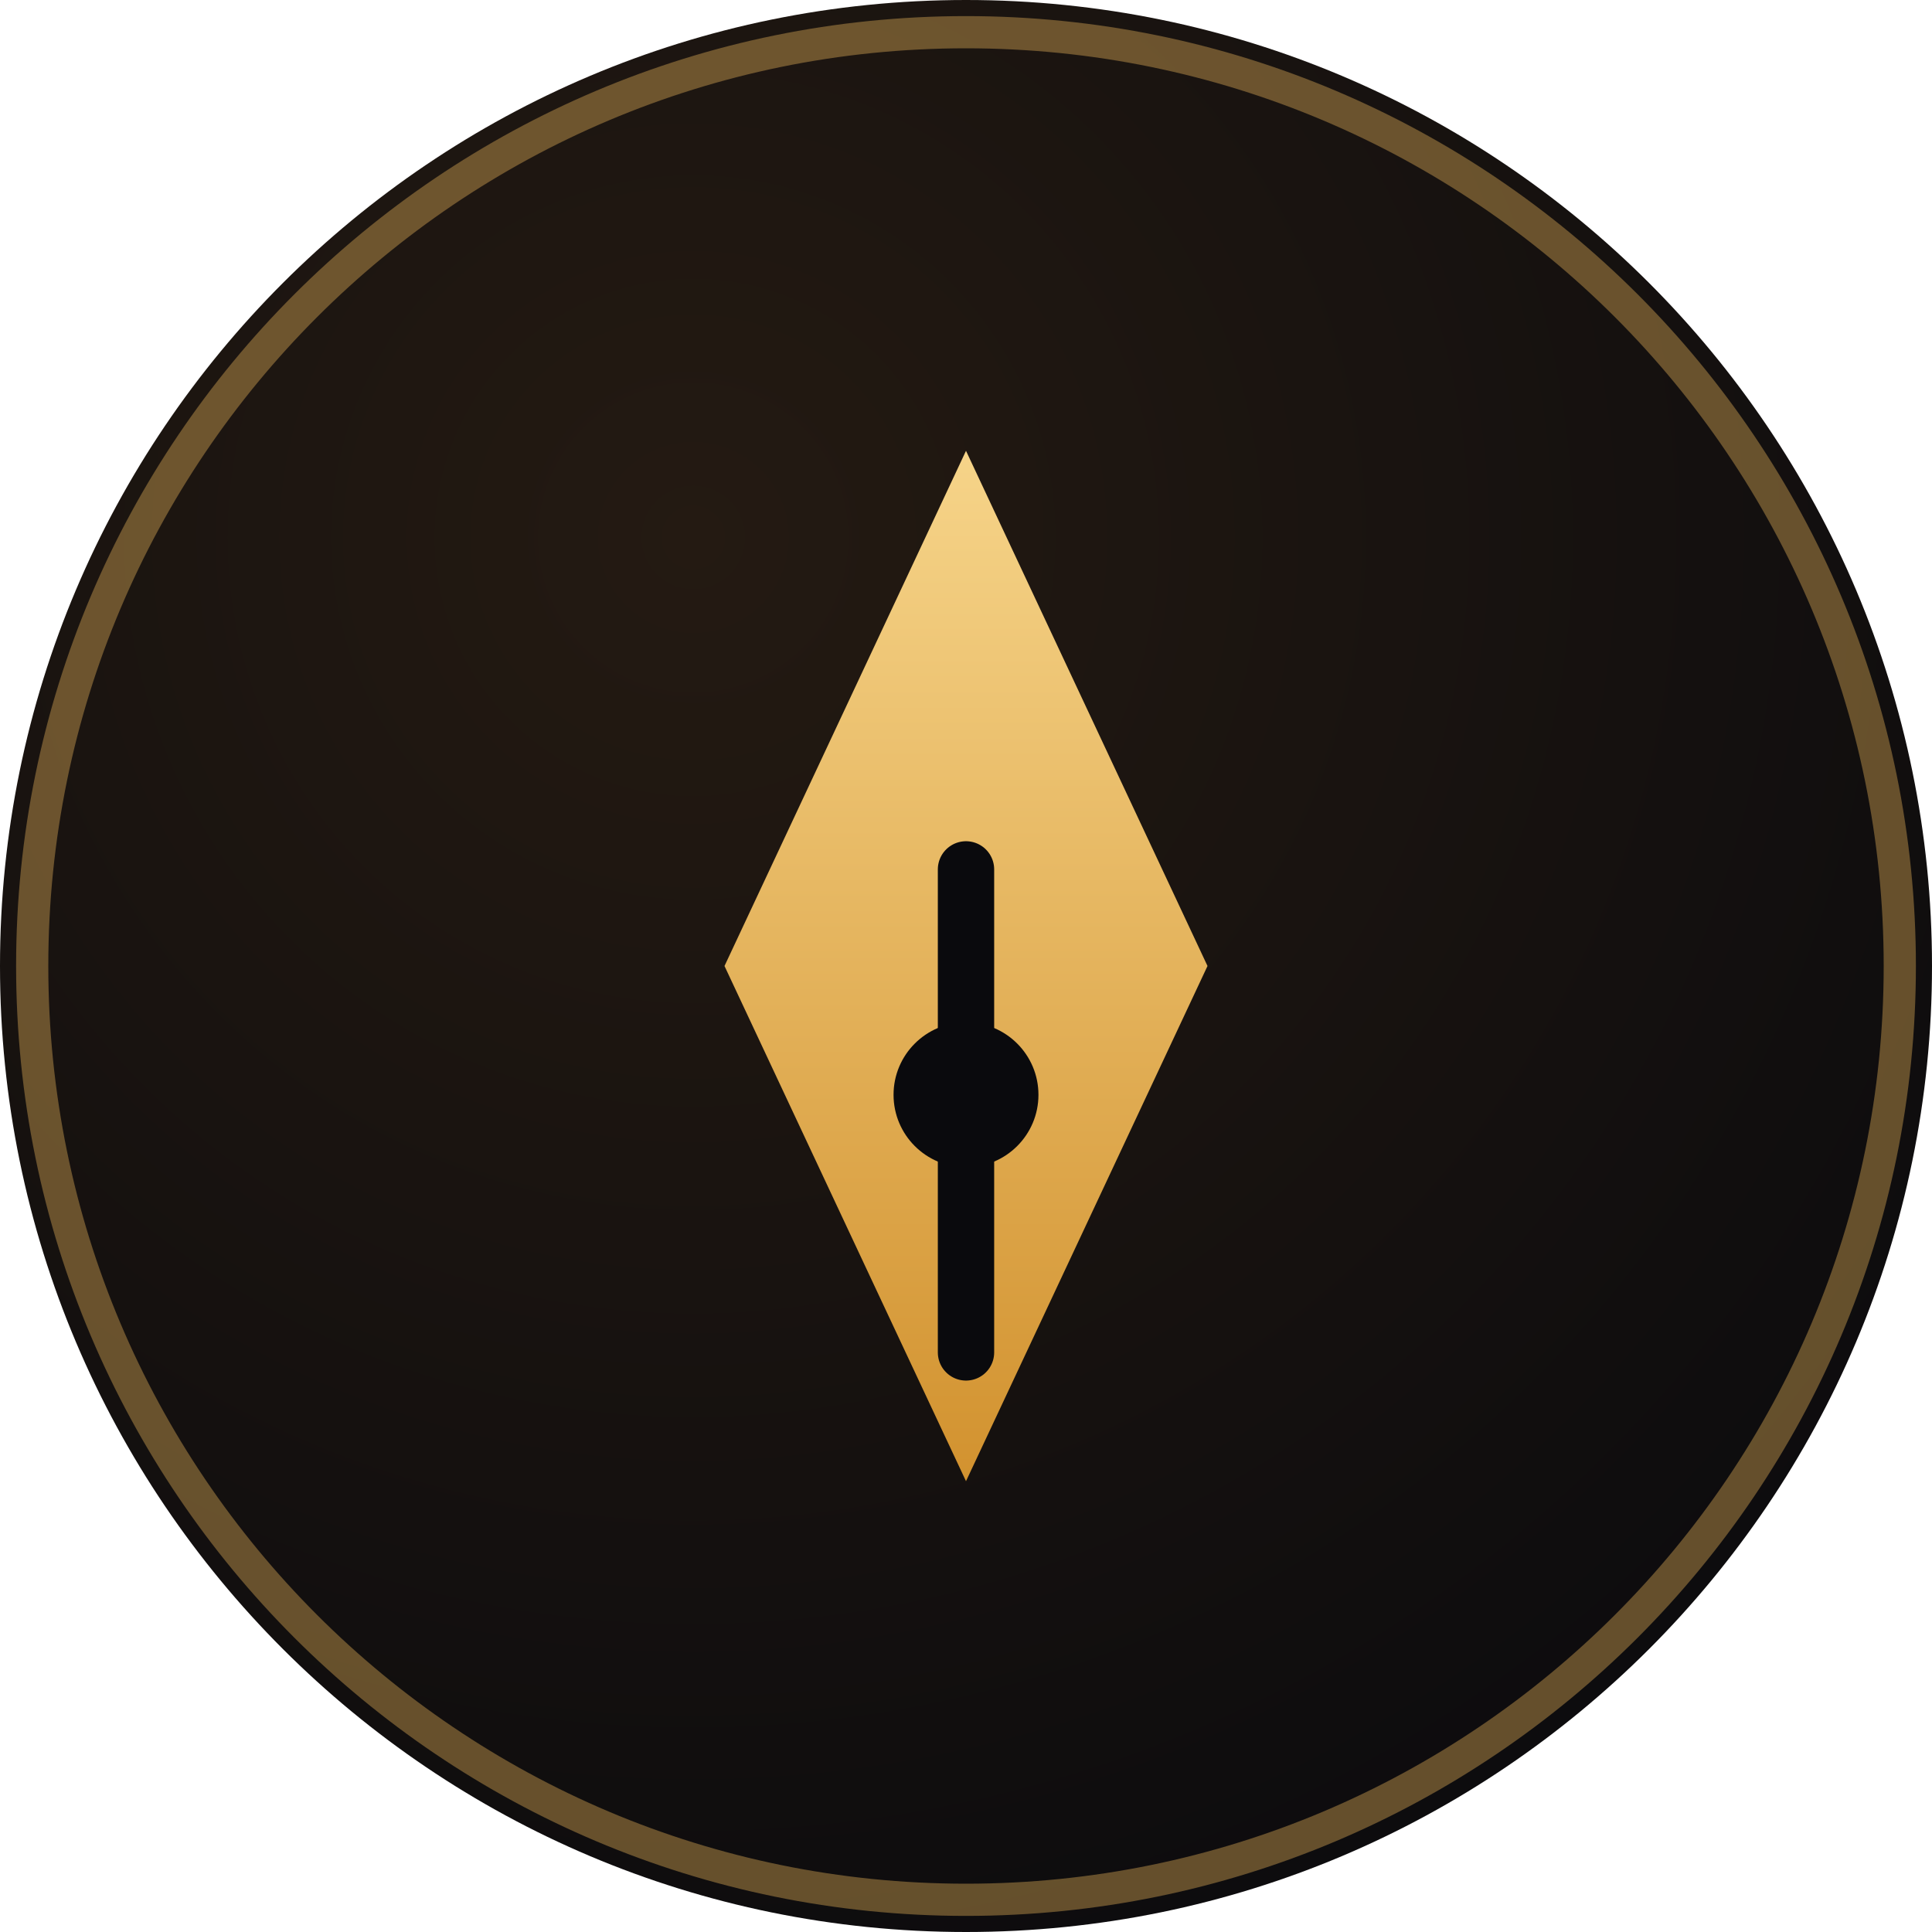
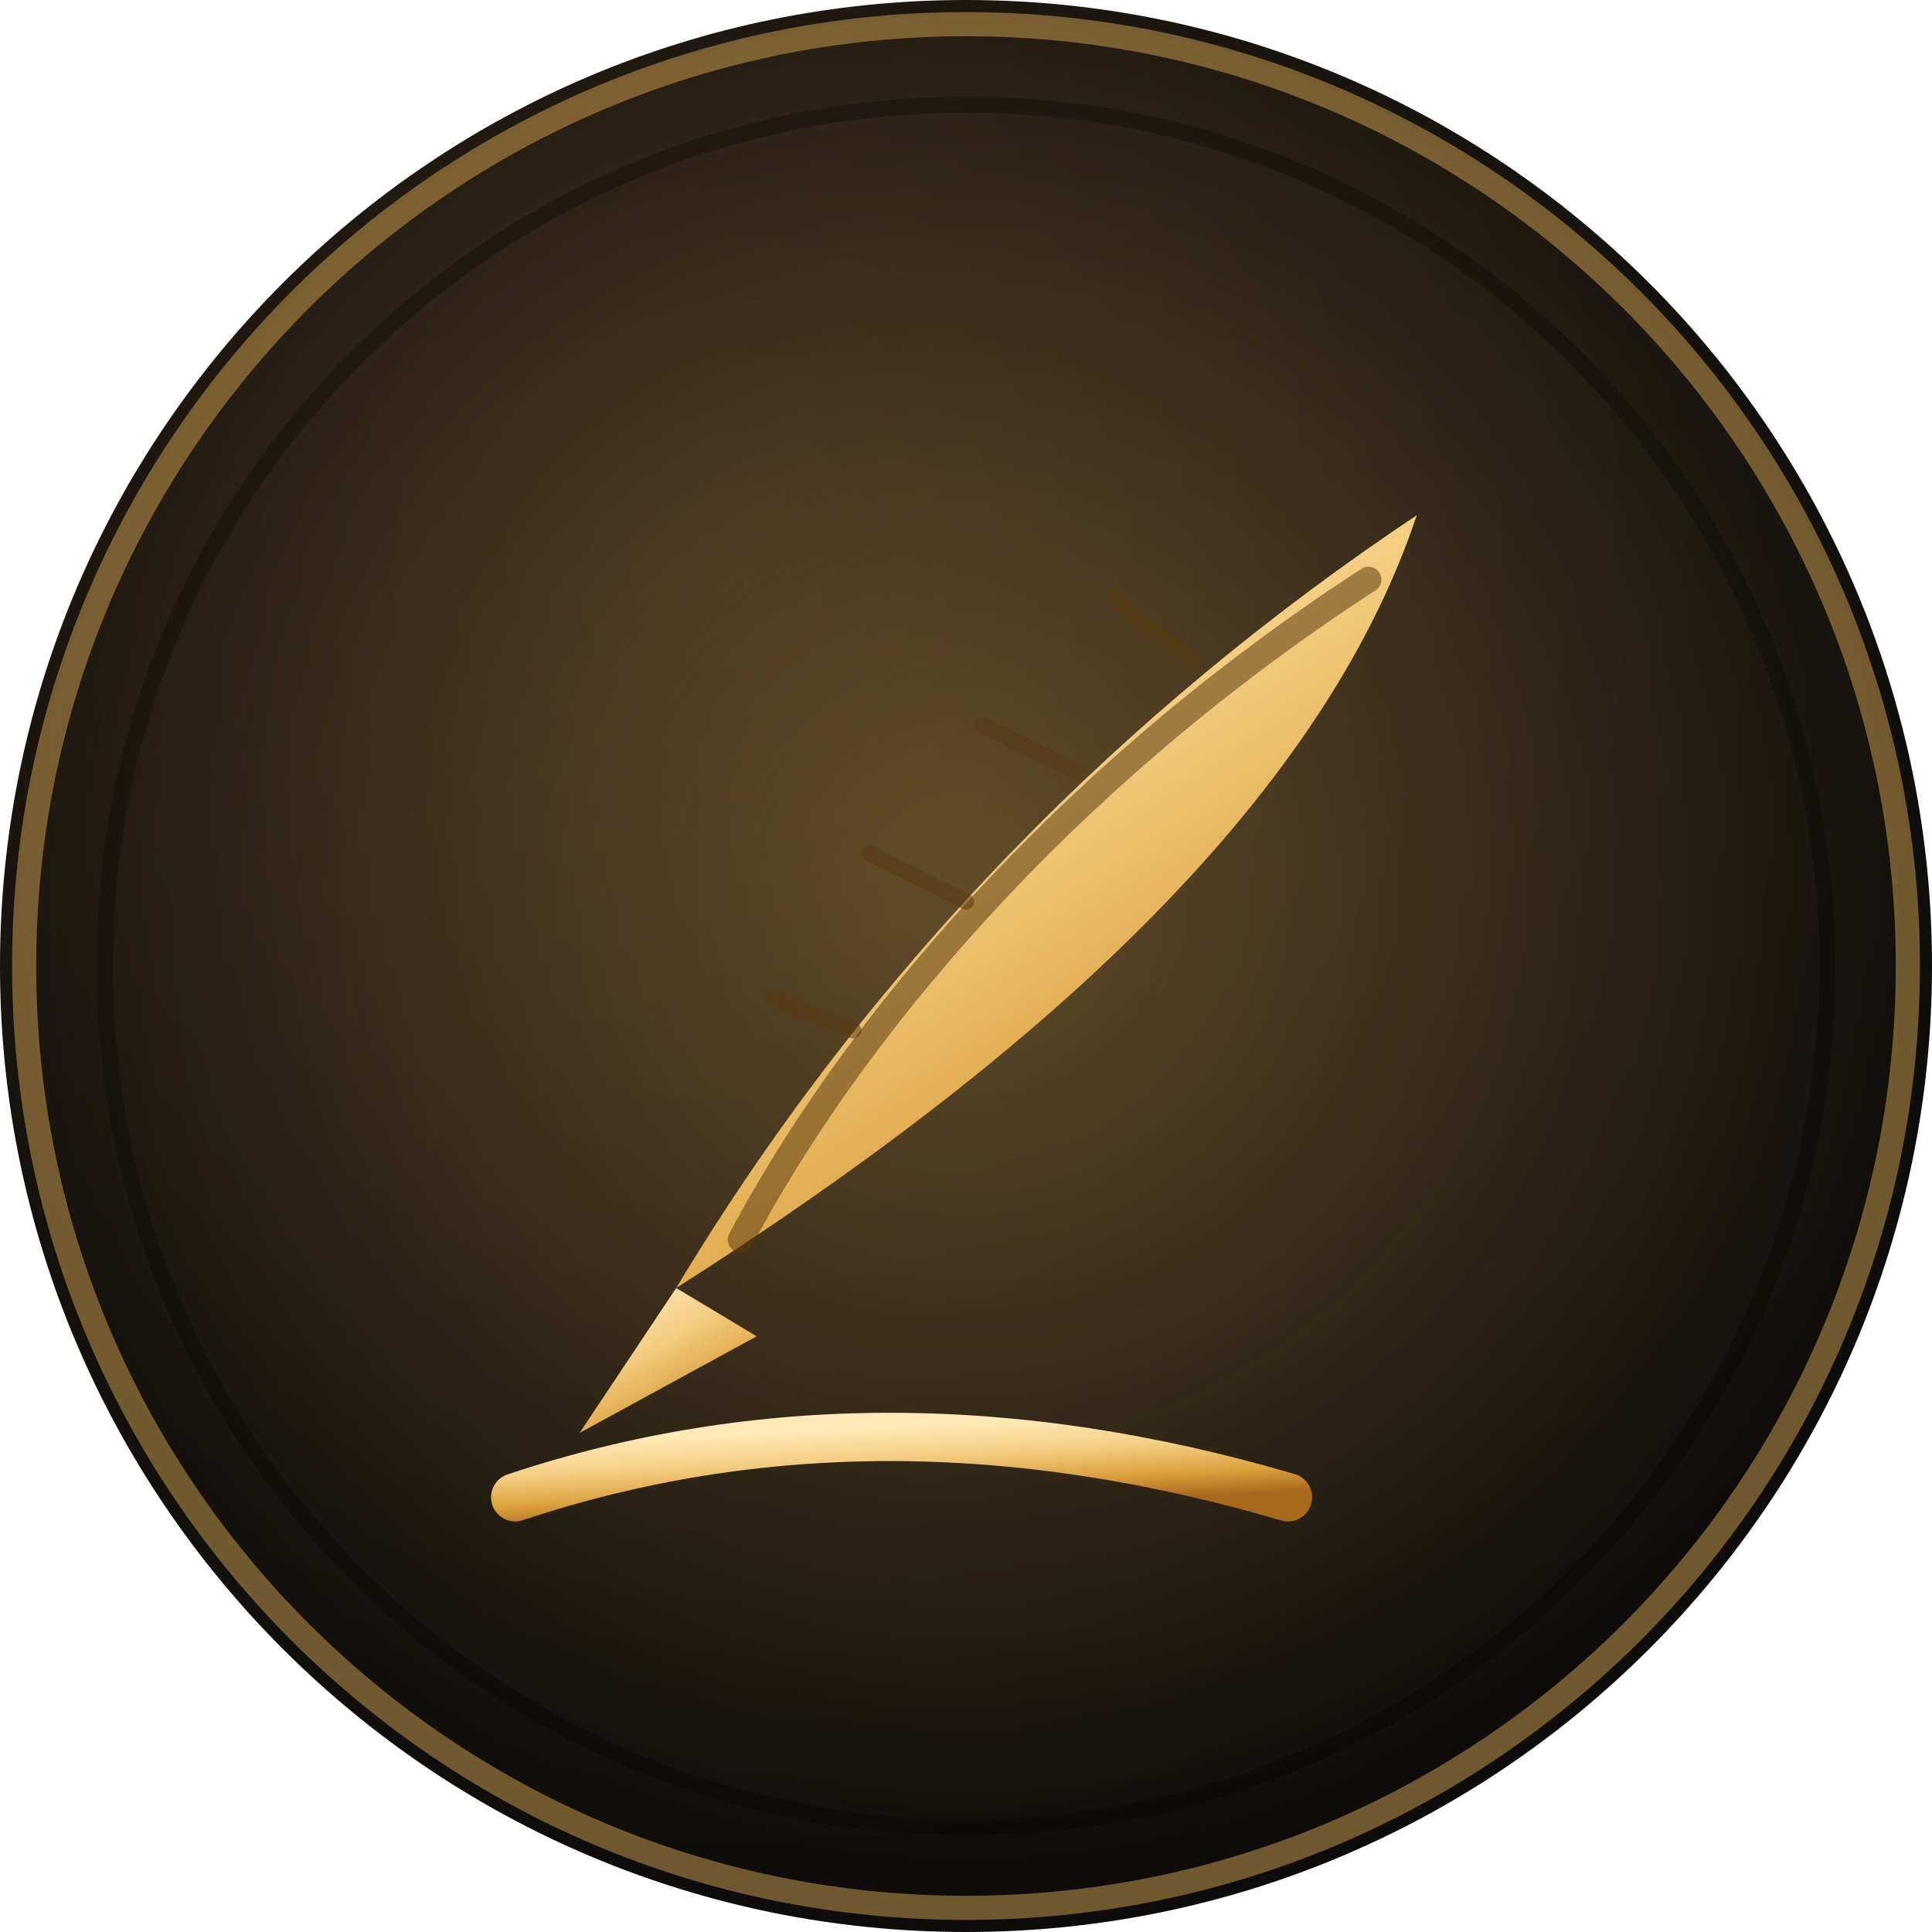
<svg xmlns="http://www.w3.org/2000/svg" viewBox="0 0 120 120" width="120" height="120">
  <defs>
-     <radialGradient id="bg" cx="36%" cy="28%" r="85%">
-       <stop offset="0" stop-color="#241a12" />
-       <stop offset="1" stop-color="#0a0a0d" />
+     <radialGradient id="bg" cx="38%" cy="30%" r="92%">
+       <stop offset="0" stop-color="#2c2116" />
+       <stop offset="0.55" stop-color="#14110d" />
+       <stop offset="1" stop-color="#070708" />
    </radialGradient>
-     <linearGradient id="g" x1="0" y1="0" x2="0" y2="1">
-       <stop offset="0" stop-color="#f6d489" />
-       <stop offset="1" stop-color="#d2922f" />
+     <linearGradient id="gold" x1="0.2" y1="0" x2="0.85" y2="1">
+       <stop offset="0" stop-color="#ffe9b8" />
+       <stop offset="0.36" stop-color="#f4cf84" />
+       <stop offset="0.72" stop-color="#dca03c" />
+       <stop offset="1" stop-color="#a9691d" />
    </linearGradient>
+     <radialGradient id="halo" cx="50%" cy="46%" r="52%">
+       <stop offset="0" stop-color="#e8b45a" stop-opacity="0.32" />
+       <stop offset="1" stop-color="#e8b45a" stop-opacity="0" />
+     </radialGradient>
  </defs>
  <circle cx="60" cy="60" r="60" fill="url(#bg)" />
-   <circle cx="60" cy="60" r="58" fill="none" stroke="#e8b45a" stroke-opacity="0.4" stroke-width="2" />
-   <path fill="url(#g)" d="M60 28 L75 60 L60 92 L45 60 Z" />
-   <line x1="60" y1="54" x2="60" y2="84" stroke="#0a0a0d" stroke-width="3.5" stroke-linecap="round" />
-   <circle cx="60" cy="68" r="4.5" fill="#0a0a0d" />
+   <circle cx="60" cy="60" r="59" fill="url(#halo)" />
+   <circle cx="60" cy="60" r="58.5" fill="none" stroke="#e8b45a" stroke-opacity="0.45" stroke-width="1.5" />
+   <circle cx="60" cy="60" r="53.5" fill="none" stroke="#000" stroke-opacity="0.28" stroke-width="1" />
+   <path fill="url(#gold)" d="M88 32 C70 44 54 60 42 80 C64 66 82 50 88 32 Z" />
+   <g stroke="#5a3a10" stroke-opacity="0.55" stroke-linecap="round" fill="none">
+     <path stroke-width="1.6" d="M85 36 C68 47 54 62 46 77" />
+     <path stroke-width="1" d="M74 41 L69 37" />
+     <path stroke-width="1" d="M67 48 L61 45" />
+     <path stroke-width="1" d="M60 56 L54 53" />
+     <path stroke-width="1" d="M53 64 L48 62" />
+   </g>
+   <path fill="url(#gold)" d="M42 80 L36 89 L47 83 Z" />
+   <path stroke="url(#gold)" stroke-width="3" fill="none" stroke-linecap="round" d="M32 93 C47 88 63 88 80 93" />
</svg>
